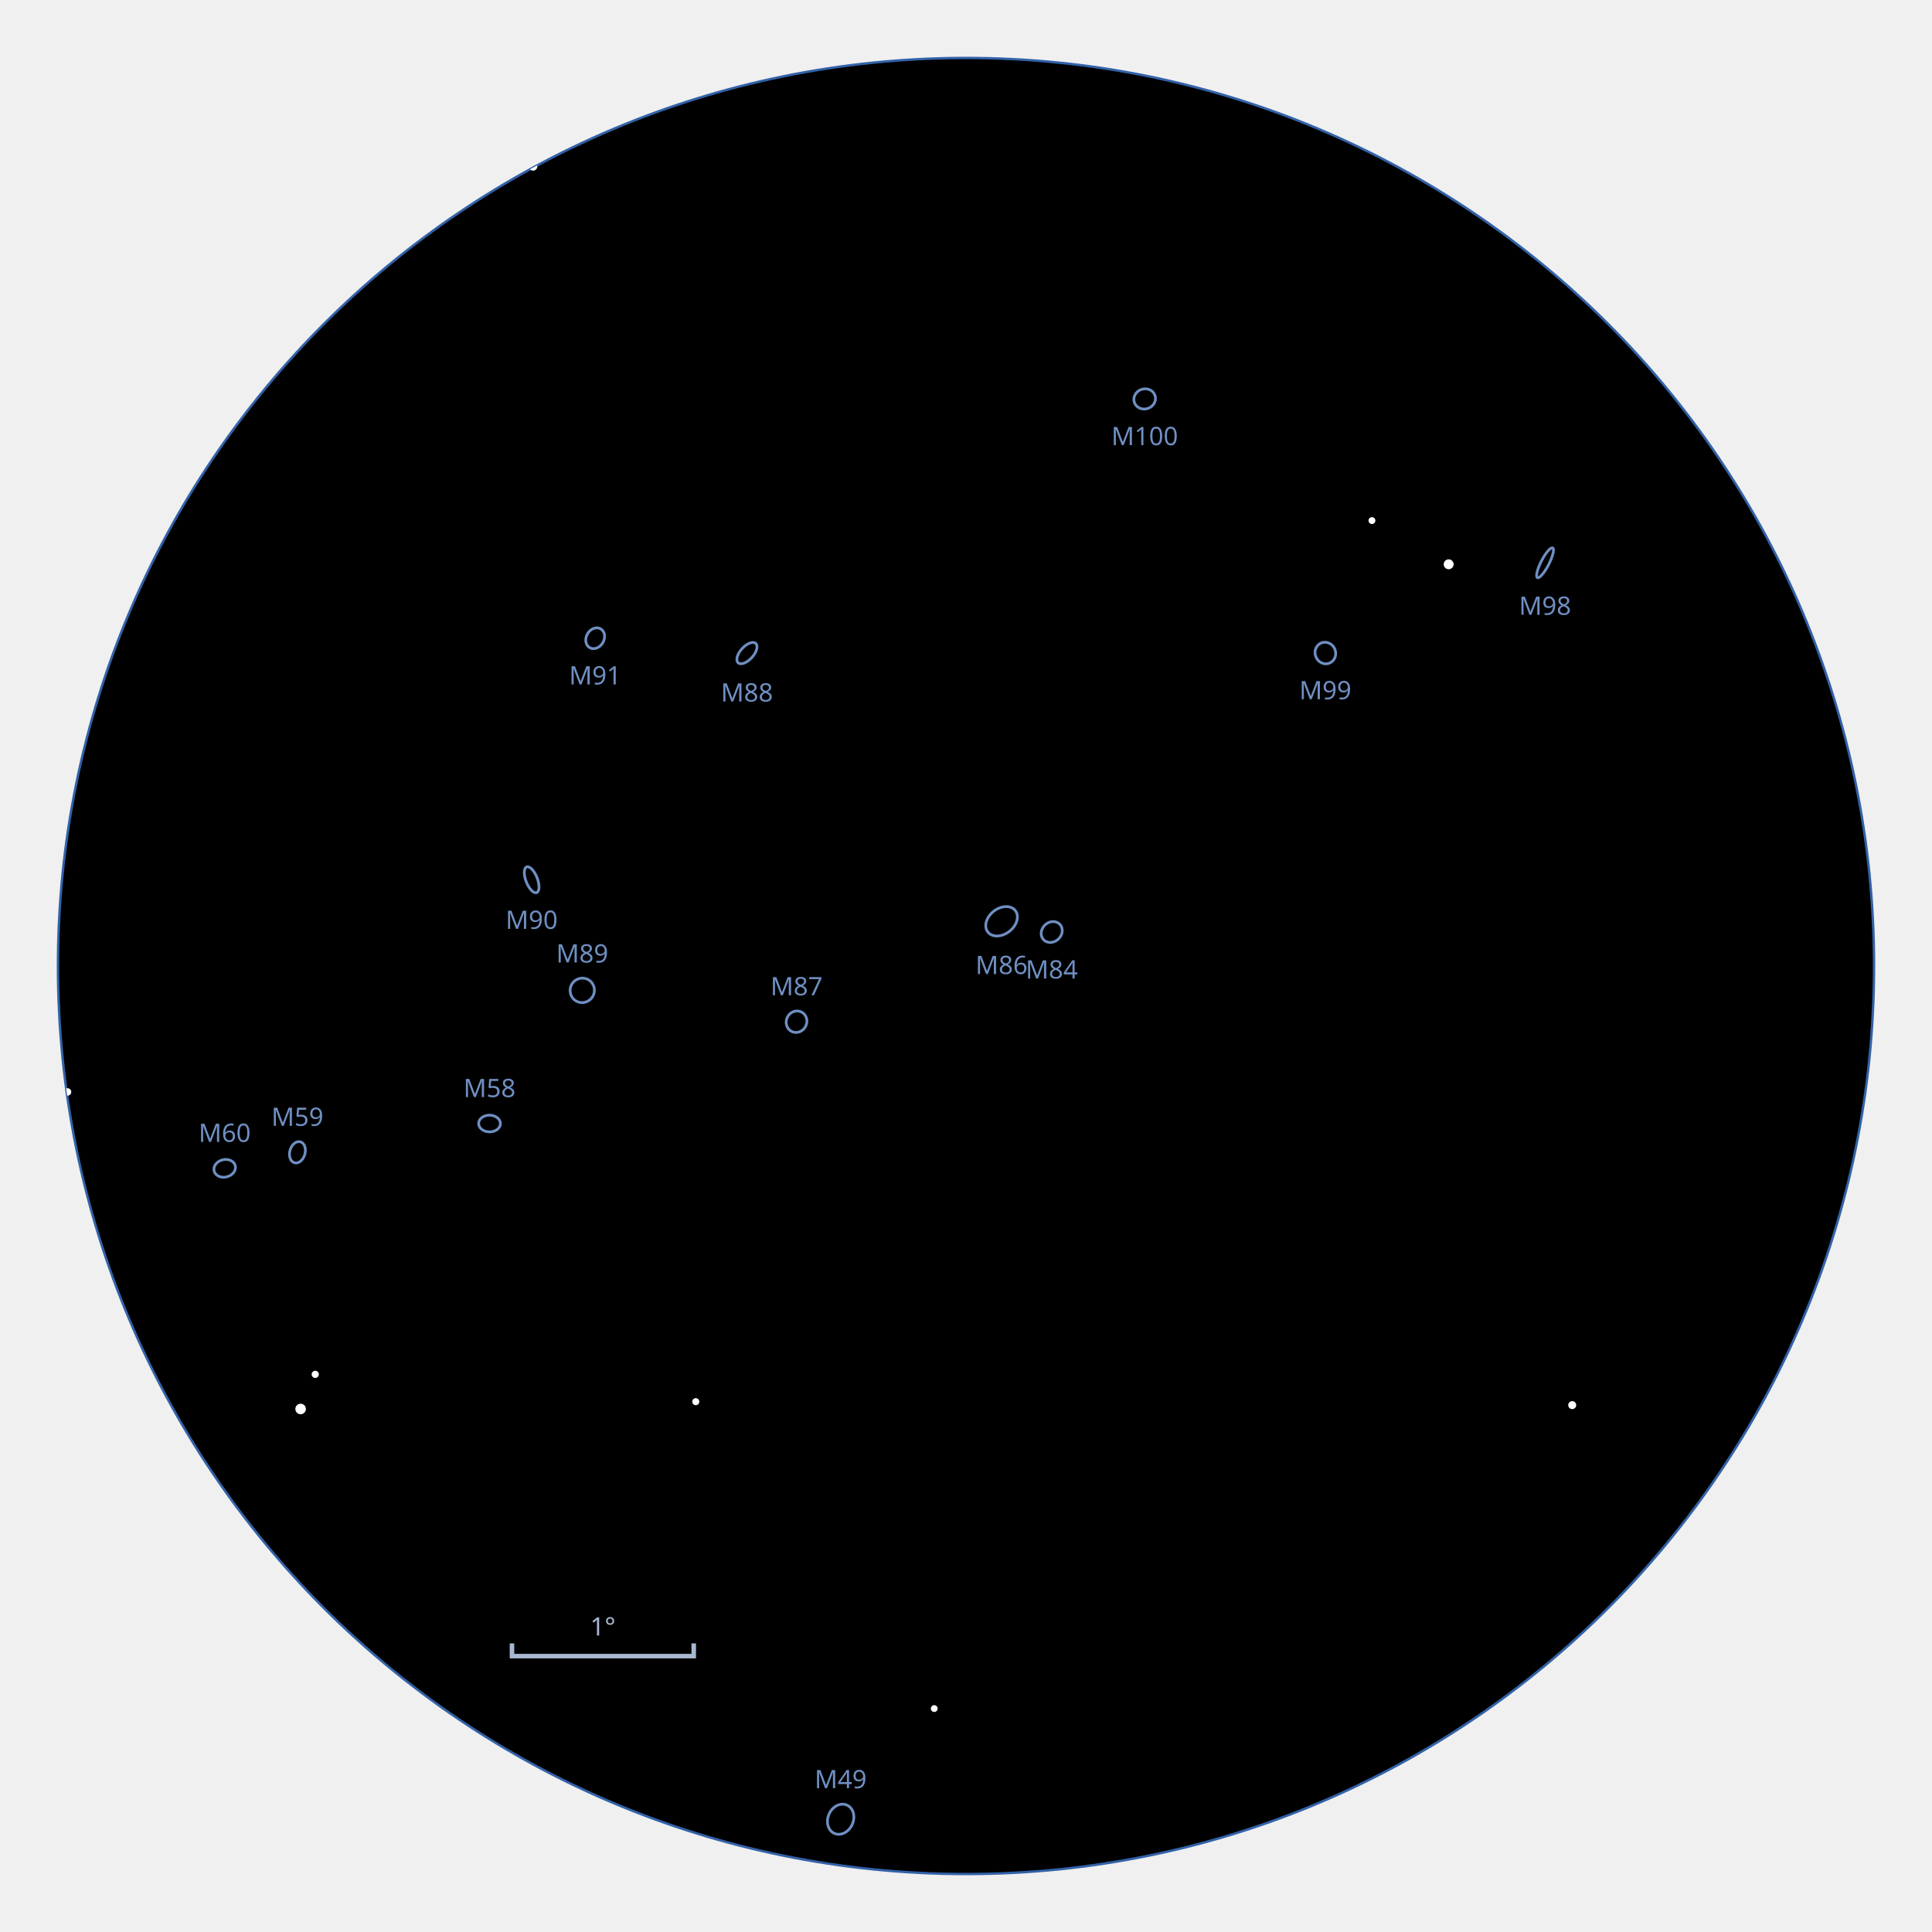
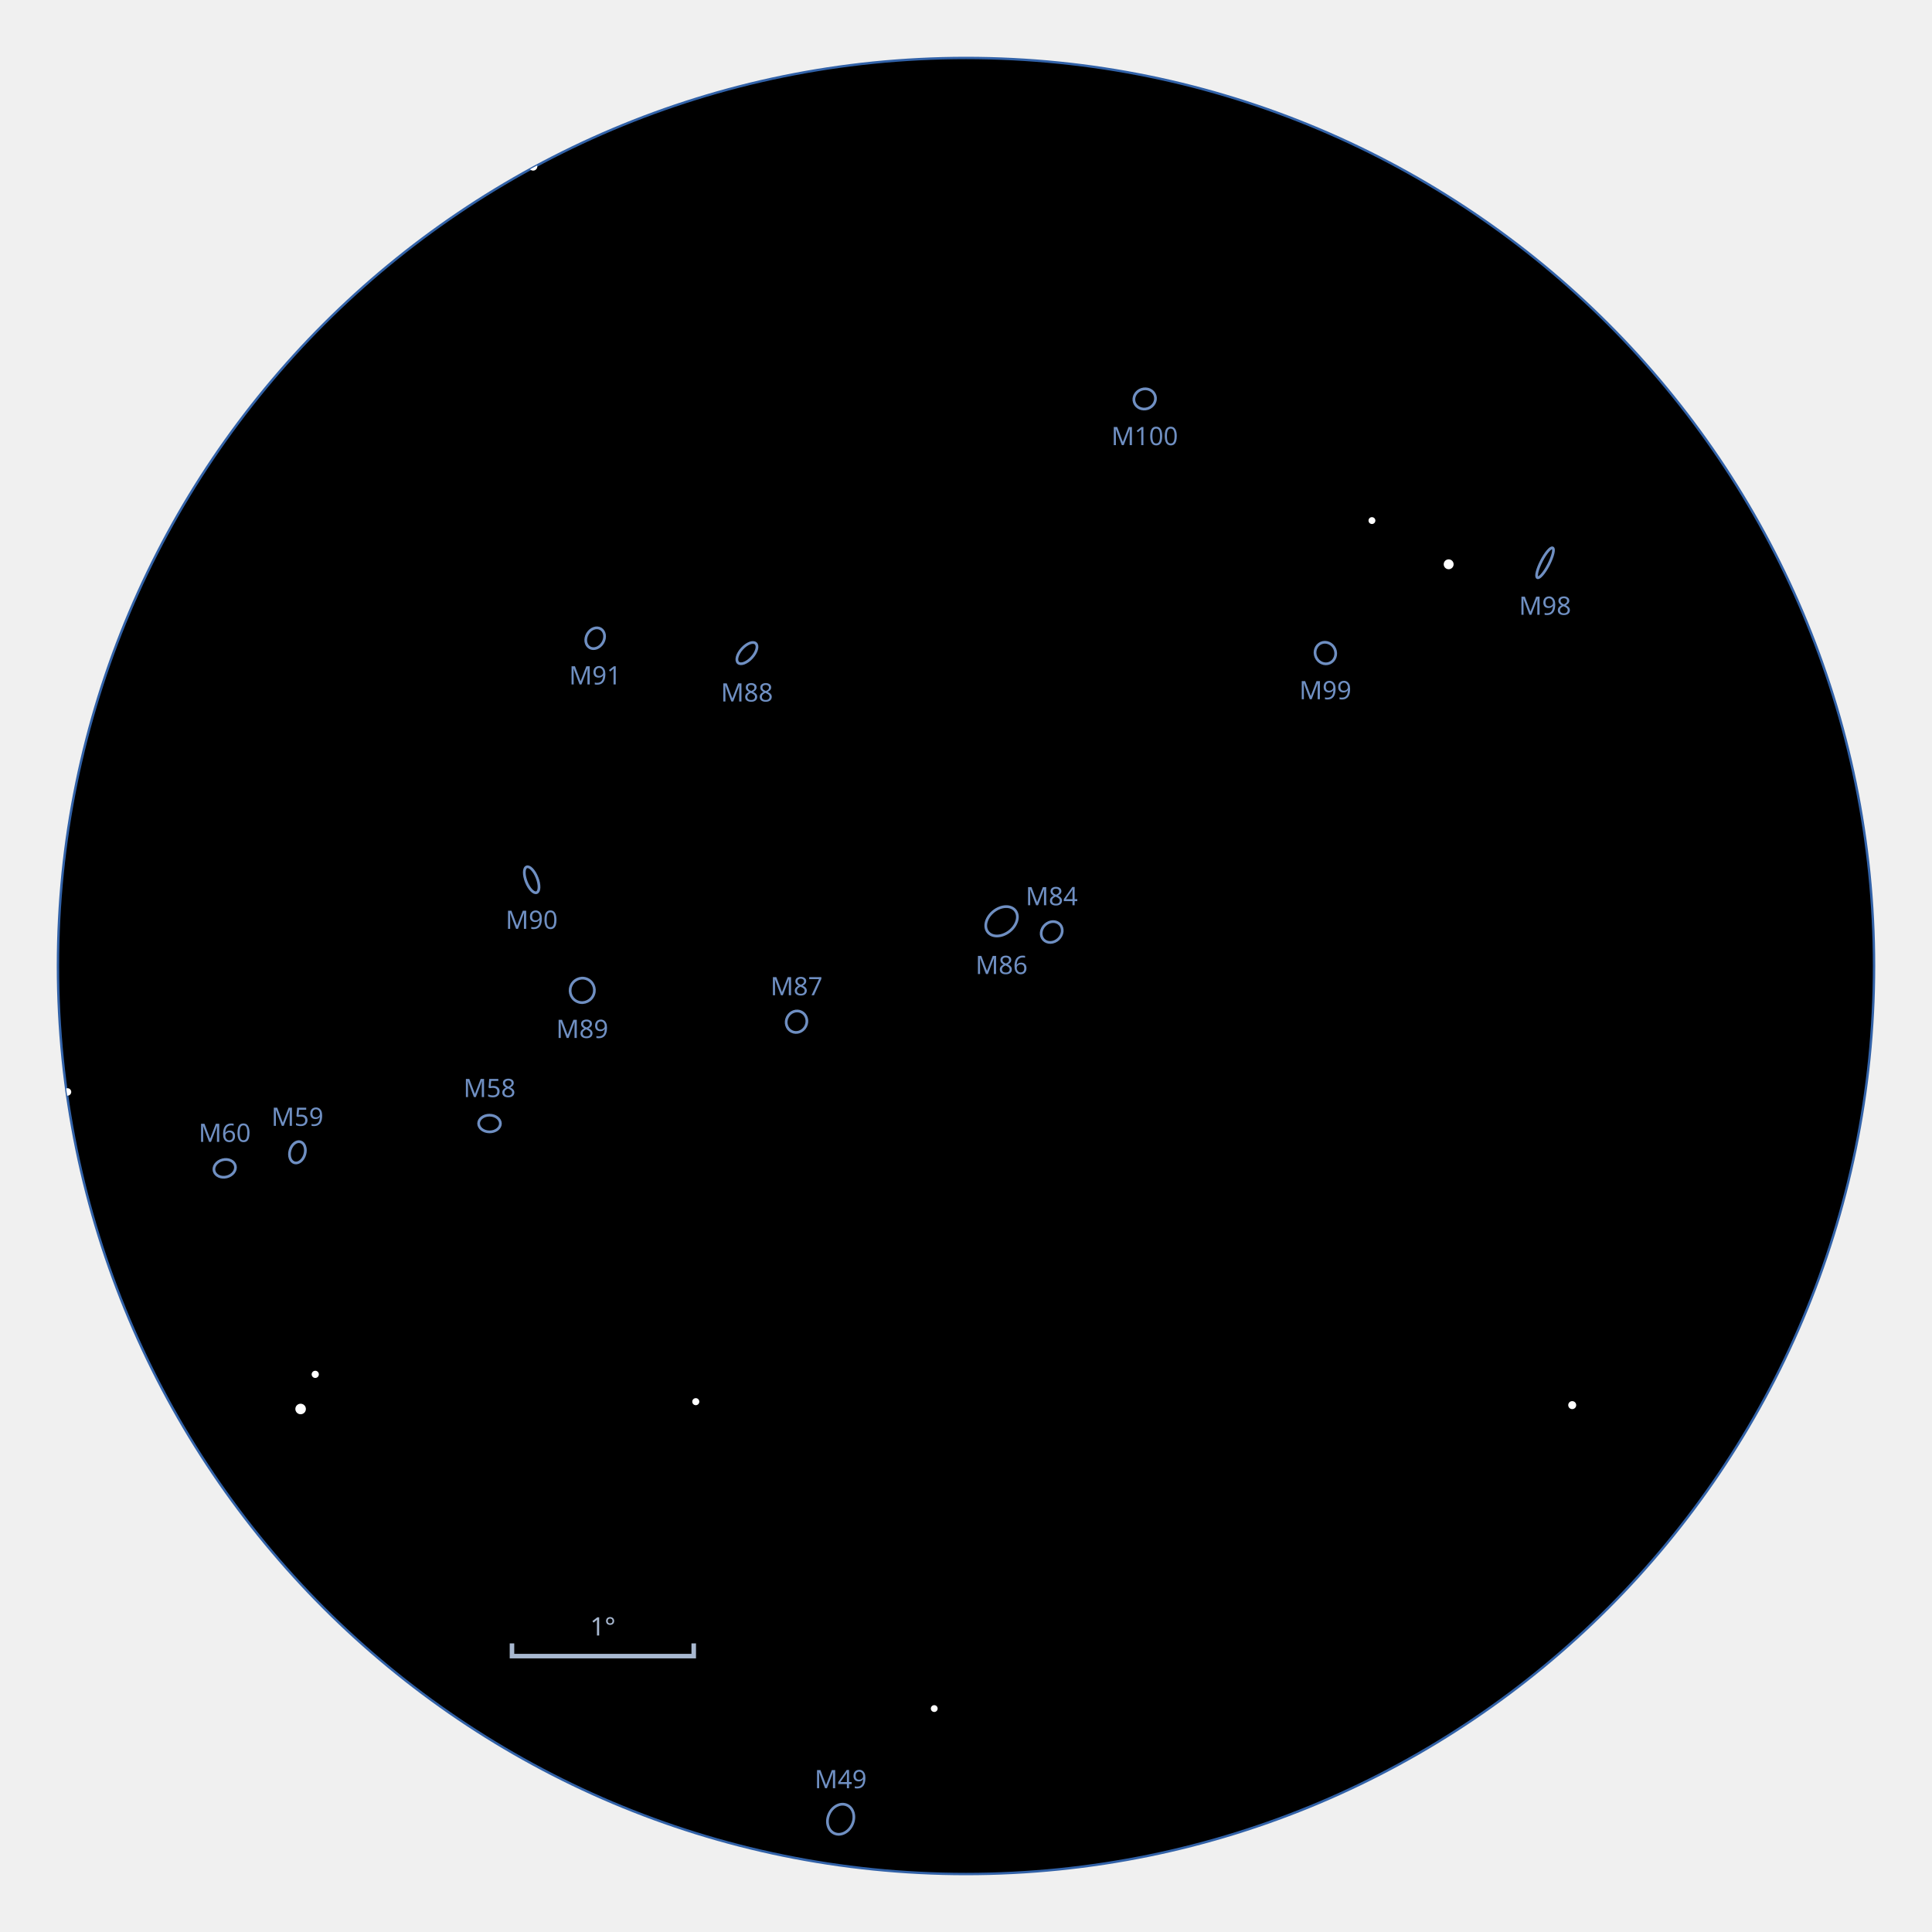
<svg xmlns="http://www.w3.org/2000/svg" viewBox="0 0 800 800" width="800" height="800">
  <circle cx="400.0" cy="400.0" r="376.0" fill="#000000" stroke="#3262a8" stroke-width="1" />
  <defs>
    <clipPath id="sky-400_0-400_0-376_0">
      <circle cx="400.0" cy="400.0" r="376.0" />
    </clipPath>
  </defs>
  <g clip-path="url(#sky-400_0-400_0-376_0)">
    <circle cx="651.02" cy="581.83" r="1.65" fill="#ffffff" />
    <circle cx="599.86" cy="233.66" r="2.05" fill="#ffffff" />
    <circle cx="568.09" cy="215.56" r="1.42" fill="#ffffff" />
    <circle cx="386.85" cy="707.48" r="1.41" fill="#ffffff" />
    <circle cx="288.11" cy="580.4" r="1.46" fill="#ffffff" />
    <circle cx="220.76" cy="68.92" r="1.73" fill="#ffffff" />
    <circle cx="130.54" cy="569.09" r="1.49" fill="#ffffff" />
    <circle cx="124.48" cy="583.43" r="2.18" fill="#ffffff" />
    <circle cx="27.96" cy="452.15" r="1.54" fill="#ffffff" />
    <g transform="rotate(114.14 348.1 753.31)" fill="none" stroke="#6f8fc2" stroke-width="1.13" stroke-linejoin="round">
      <ellipse cx="348.1" cy="753.31" rx="6.41" ry="5.26" />
    </g>
    <text x="348.1" y="736.37" font-size="10.53" font-family="sans-serif" text-anchor="middle" dominant-baseline="central" fill="#6f8fc2">
M49
</text>
-     <g transform="rotate(-179.41 202.7 465.23)" fill="none" stroke="#6f8fc2" stroke-width="1.13" stroke-linejoin="round">
-       <ellipse cx="202.7" cy="465.23" rx="4.51" ry="3.46" />
-     </g>
-     <text x="202.7" y="450.19" font-size="10.53" font-family="sans-serif" text-anchor="middle" dominant-baseline="central" fill="#6f8fc2">
- M58
- </text>
-     <g transform="rotate(105.81 123.16 477.14)" fill="none" stroke="#6f8fc2" stroke-width="1.13" stroke-linejoin="round">
-       <ellipse cx="123.16" cy="477.14" rx="4.51" ry="3.18" />
-     </g>
-     <text x="123.16" y="462.1" font-size="10.53" font-family="sans-serif" text-anchor="middle" dominant-baseline="central" fill="#6f8fc2">
- M59
- </text>
    <g transform="rotate(165.89 93.04 483.79)" fill="none" stroke="#6f8fc2" stroke-width="1.13" stroke-linejoin="round">
      <ellipse cx="93.04" cy="483.79" rx="4.51" ry="3.63" />
    </g>
    <text x="93.04" y="468.75" font-size="10.53" font-family="sans-serif" text-anchor="middle" dominant-baseline="central" fill="#6f8fc2">
M60
- </text>
-     <g transform="rotate(136.91 435.49 385.93)" fill="none" stroke="#6f8fc2" stroke-width="1.13" stroke-linejoin="round">
-       <ellipse cx="435.49" cy="385.93" rx="4.64" ry="4.03" />
-     </g>
-     <text x="435.49" y="401.09" font-size="10.53" font-family="sans-serif" text-anchor="middle" dominant-baseline="central" fill="#6f8fc2">
- M84
</text>
    <g transform="rotate(141.97 414.73 381.49)" fill="none" stroke="#6f8fc2" stroke-width="1.13" stroke-linejoin="round">
      <ellipse cx="414.73" cy="381.49" rx="7.22" ry="5.28" />
    </g>
    <text x="414.73" y="399.24" font-size="10.53" font-family="sans-serif" text-anchor="middle" dominant-baseline="central" fill="#6f8fc2">
M86
</text>
    <g transform="rotate(117.22 329.83 423.07)" fill="none" stroke="#6f8fc2" stroke-width="1.13" stroke-linejoin="round">
      <ellipse cx="329.83" cy="423.07" rx="4.51" ry="4.23" />
    </g>
    <text x="329.83" y="408.03" font-size="10.53" font-family="sans-serif" text-anchor="middle" dominant-baseline="central" fill="#6f8fc2">
M87
</text>
-     <g transform="rotate(132.31 309.29 270.44)" fill="none" stroke="#6f8fc2" stroke-width="1.13" stroke-linejoin="round">
-       <ellipse cx="309.29" cy="270.44" rx="5.42" ry="2.74" />
+     <g transform="rotate(161.77 473.99 165.19)" fill="none" stroke="#6f8fc2" stroke-width="1.13" stroke-linejoin="round">
+       <ellipse cx="473.99" cy="165.19" rx="4.51" ry="4.16" />
    </g>
-     <text x="309.29" y="286.39" font-size="10.53" font-family="sans-serif" text-anchor="middle" dominant-baseline="central" fill="#6f8fc2">
- M88
- </text>
-     <g transform="rotate(120.49 241.1 410.09)" fill="none" stroke="#6f8fc2" stroke-width="1.13" stroke-linejoin="round">
-       <ellipse cx="241.1" cy="410.09" rx="5.09" ry="5.01" />
-     </g>
-     <text x="241.1" y="394.47" font-size="10.53" font-family="sans-serif" text-anchor="middle" dominant-baseline="central" fill="#6f8fc2">
- M89
+     <text x="473.99" y="180.23" font-size="10.53" font-family="sans-serif" text-anchor="middle" dominant-baseline="central" fill="#6f8fc2">
+ M100
</text>
    <g transform="rotate(-111.43 220.15 364.29)" fill="none" stroke="#6f8fc2" stroke-width="1.13" stroke-linejoin="round">
      <ellipse cx="220.15" cy="364.29" rx="5.71" ry="2.39" />
    </g>
    <text x="220.15" y="380.53" font-size="10.53" font-family="sans-serif" text-anchor="middle" dominant-baseline="central" fill="#6f8fc2">
M90
</text>
-     <g transform="rotate(120.51 246.45 264.28)" fill="none" stroke="#6f8fc2" stroke-width="1.13" stroke-linejoin="round">
-       <ellipse cx="246.45" cy="264.28" rx="4.51" ry="3.67" />
+     <g transform="rotate(105.81 123.16 477.14)" fill="none" stroke="#6f8fc2" stroke-width="1.13" stroke-linejoin="round">
+       <ellipse cx="123.16" cy="477.14" rx="4.51" ry="3.18" />
    </g>
-     <text x="246.45" y="279.32" font-size="10.53" font-family="sans-serif" text-anchor="middle" dominant-baseline="central" fill="#6f8fc2">
- M91
+     <text x="123.16" y="462.1" font-size="10.53" font-family="sans-serif" text-anchor="middle" dominant-baseline="central" fill="#6f8fc2">
+ M59
+ </text>
+     <g transform="rotate(136.91 435.49 385.93)" fill="none" stroke="#6f8fc2" stroke-width="1.13" stroke-linejoin="round">
+       <ellipse cx="435.49" cy="385.93" rx="4.64" ry="4.03" />
+     </g>
+     <text x="435.49" y="370.76" font-size="10.53" font-family="sans-serif" text-anchor="middle" dominant-baseline="central" fill="#6f8fc2">
+ M84
+ </text>
+     <g transform="rotate(-113.46 548.81 270.41)" fill="none" stroke="#6f8fc2" stroke-width="1.13" stroke-linejoin="round">
+       <ellipse cx="548.81" cy="270.41" rx="4.51" ry="4.24" />
+     </g>
+     <text x="548.81" y="285.45" font-size="10.53" font-family="sans-serif" text-anchor="middle" dominant-baseline="central" fill="#6f8fc2">
+ M99
+ </text>
+     <g transform="rotate(120.49 241.1 410.09)" fill="none" stroke="#6f8fc2" stroke-width="1.13" stroke-linejoin="round">
+       <ellipse cx="241.1" cy="410.09" rx="5.09" ry="5.01" />
+     </g>
+     <text x="241.1" y="425.71" font-size="10.53" font-family="sans-serif" text-anchor="middle" dominant-baseline="central" fill="#6f8fc2">
+ M89
+ </text>
+     <g transform="rotate(-179.41 202.7 465.23)" fill="none" stroke="#6f8fc2" stroke-width="1.13" stroke-linejoin="round">
+       <ellipse cx="202.7" cy="465.23" rx="4.51" ry="3.46" />
+     </g>
+     <text x="202.7" y="450.19" font-size="10.53" font-family="sans-serif" text-anchor="middle" dominant-baseline="central" fill="#6f8fc2">
+ M58
+ </text>
+     <g transform="rotate(132.31 309.29 270.44)" fill="none" stroke="#6f8fc2" stroke-width="1.13" stroke-linejoin="round">
+       <ellipse cx="309.29" cy="270.44" rx="5.42" ry="2.74" />
+     </g>
+     <text x="309.29" y="286.39" font-size="10.53" font-family="sans-serif" text-anchor="middle" dominant-baseline="central" fill="#6f8fc2">
+ M88
</text>
    <g transform="rotate(117.23 639.77 233.04)" fill="none" stroke="#6f8fc2" stroke-width="1.13" stroke-linejoin="round">
      <ellipse cx="639.77" cy="233.04" rx="6.92" ry="1.67" />
    </g>
    <text x="639.77" y="250.49" font-size="10.53" font-family="sans-serif" text-anchor="middle" dominant-baseline="central" fill="#6f8fc2">
M98
</text>
-     <g transform="rotate(-113.46 548.81 270.41)" fill="none" stroke="#6f8fc2" stroke-width="1.13" stroke-linejoin="round">
-       <ellipse cx="548.81" cy="270.41" rx="4.51" ry="4.24" />
+     <g transform="rotate(120.51 246.45 264.28)" fill="none" stroke="#6f8fc2" stroke-width="1.13" stroke-linejoin="round">
+       <ellipse cx="246.45" cy="264.28" rx="4.51" ry="3.67" />
    </g>
-     <text x="548.81" y="285.45" font-size="10.53" font-family="sans-serif" text-anchor="middle" dominant-baseline="central" fill="#6f8fc2">
- M99
- </text>
-     <g transform="rotate(161.77 473.99 165.19)" fill="none" stroke="#6f8fc2" stroke-width="1.13" stroke-linejoin="round">
-       <ellipse cx="473.99" cy="165.19" rx="4.51" ry="4.16" />
-     </g>
-     <text x="473.99" y="180.23" font-size="10.53" font-family="sans-serif" text-anchor="middle" dominant-baseline="central" fill="#6f8fc2">
- M100
+     <text x="246.45" y="279.32" font-size="10.53" font-family="sans-serif" text-anchor="middle" dominant-baseline="central" fill="#6f8fc2">
+ M91
</text>
    <polyline points="212.0,680.5 212.0,685.76 287.26,685.76 287.26,680.5" fill="none" stroke="#a8b8d0" stroke-width="1.88" />
    <text x="249.63" y="673.13" font-size="10.53" font-family="sans-serif" text-anchor="middle" dominant-baseline="central" fill="#a8b8d0">
1°
</text>
  </g>
</svg>
